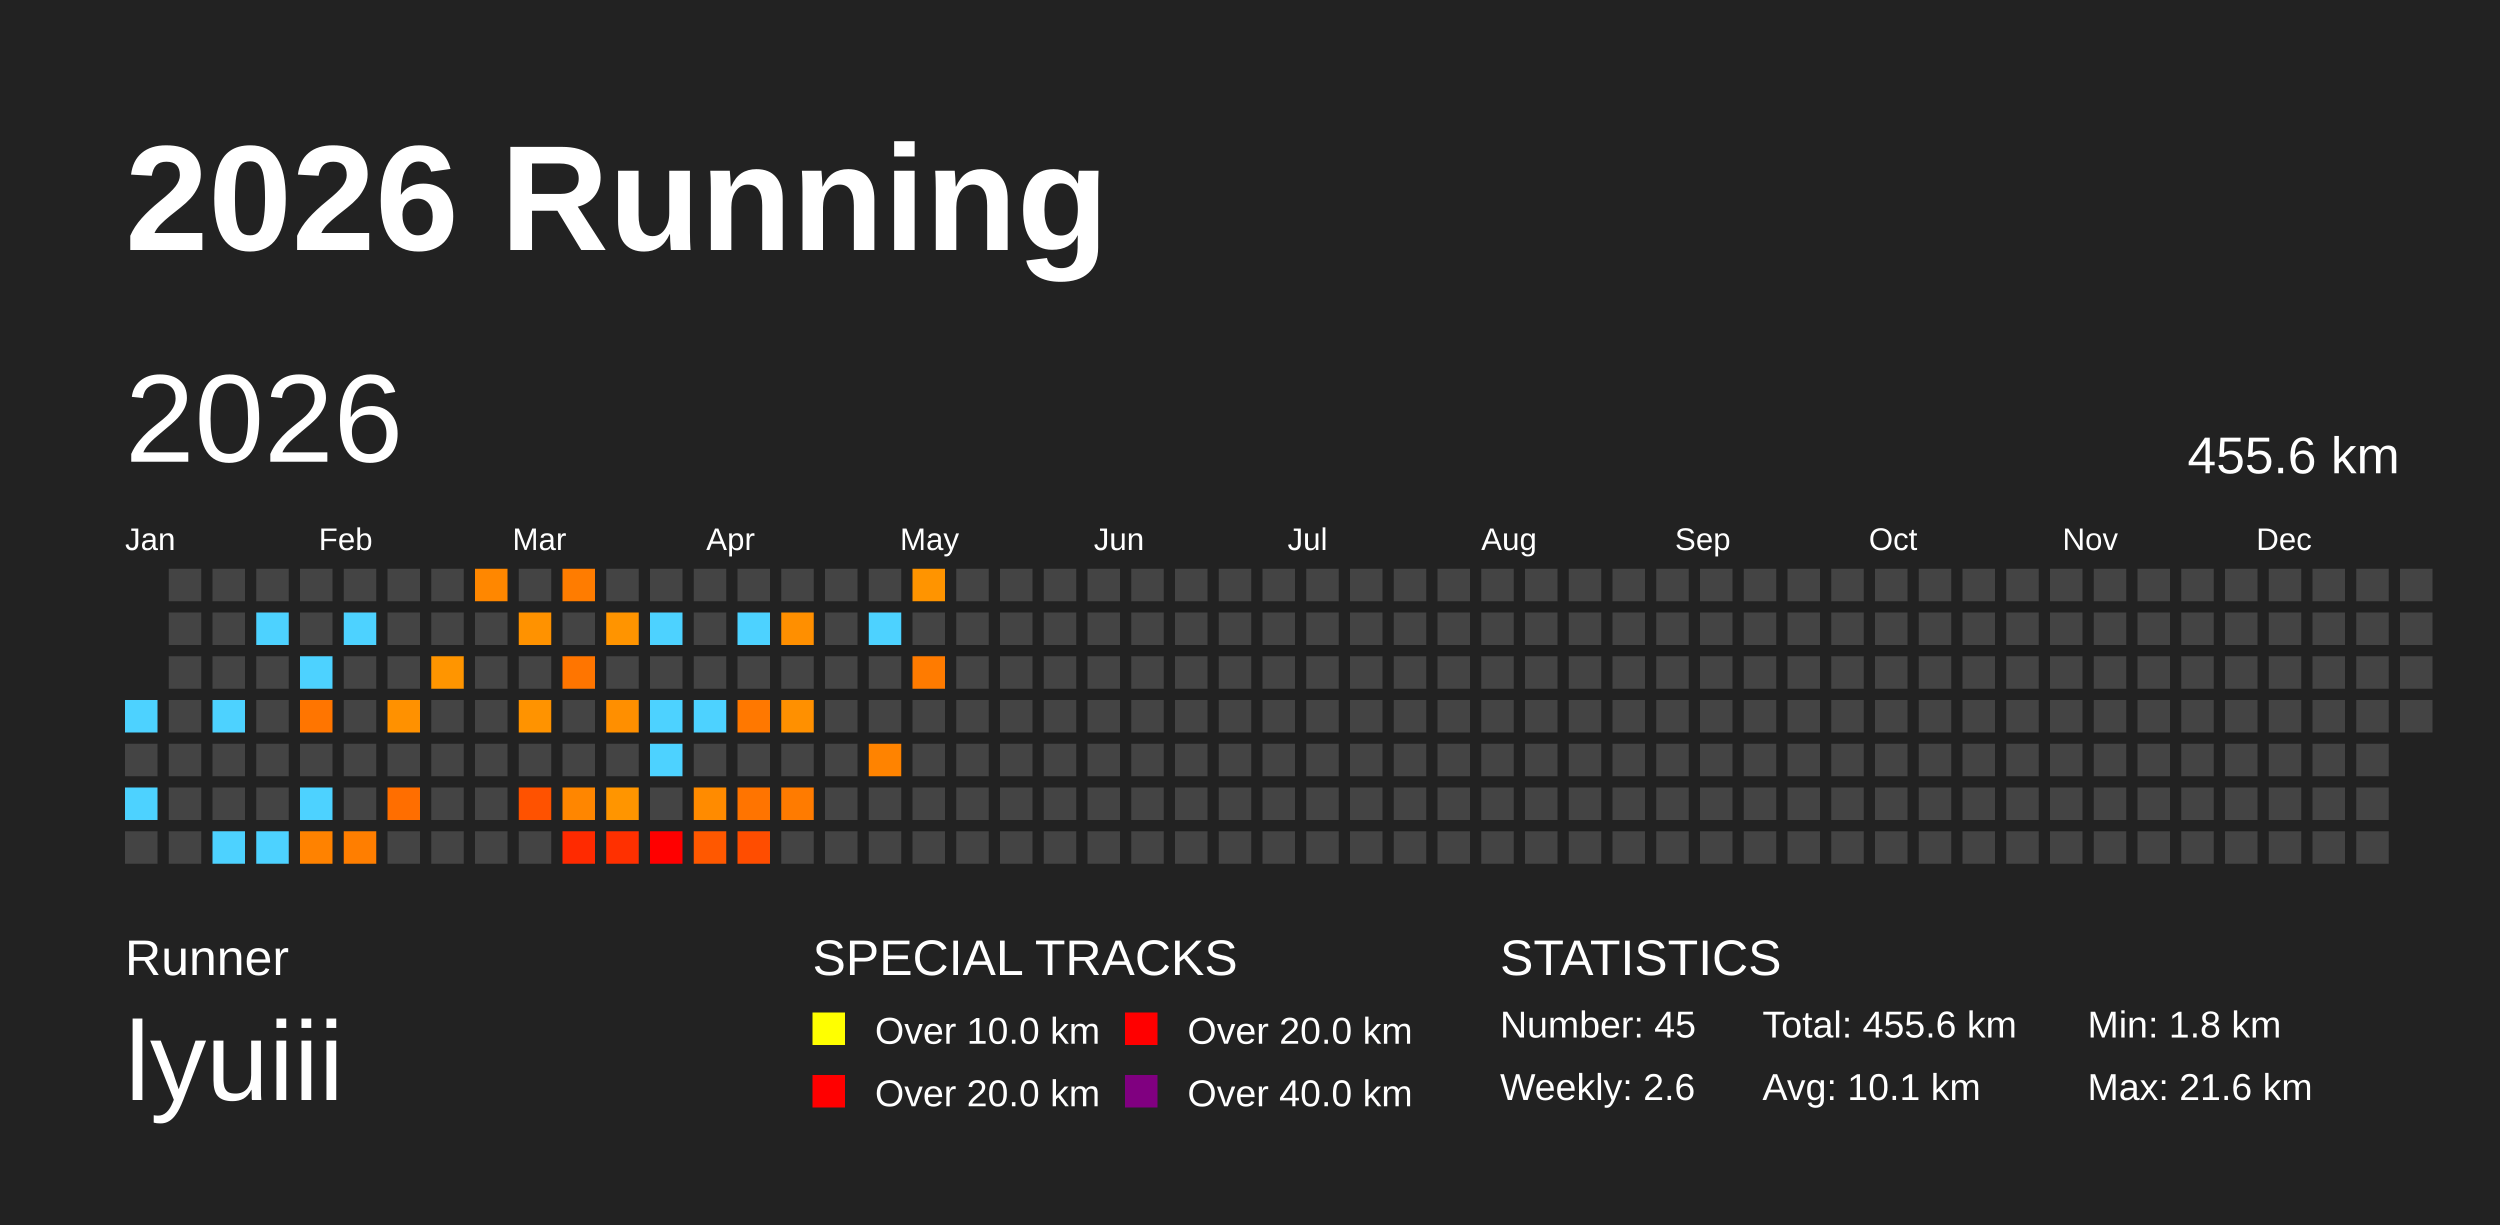
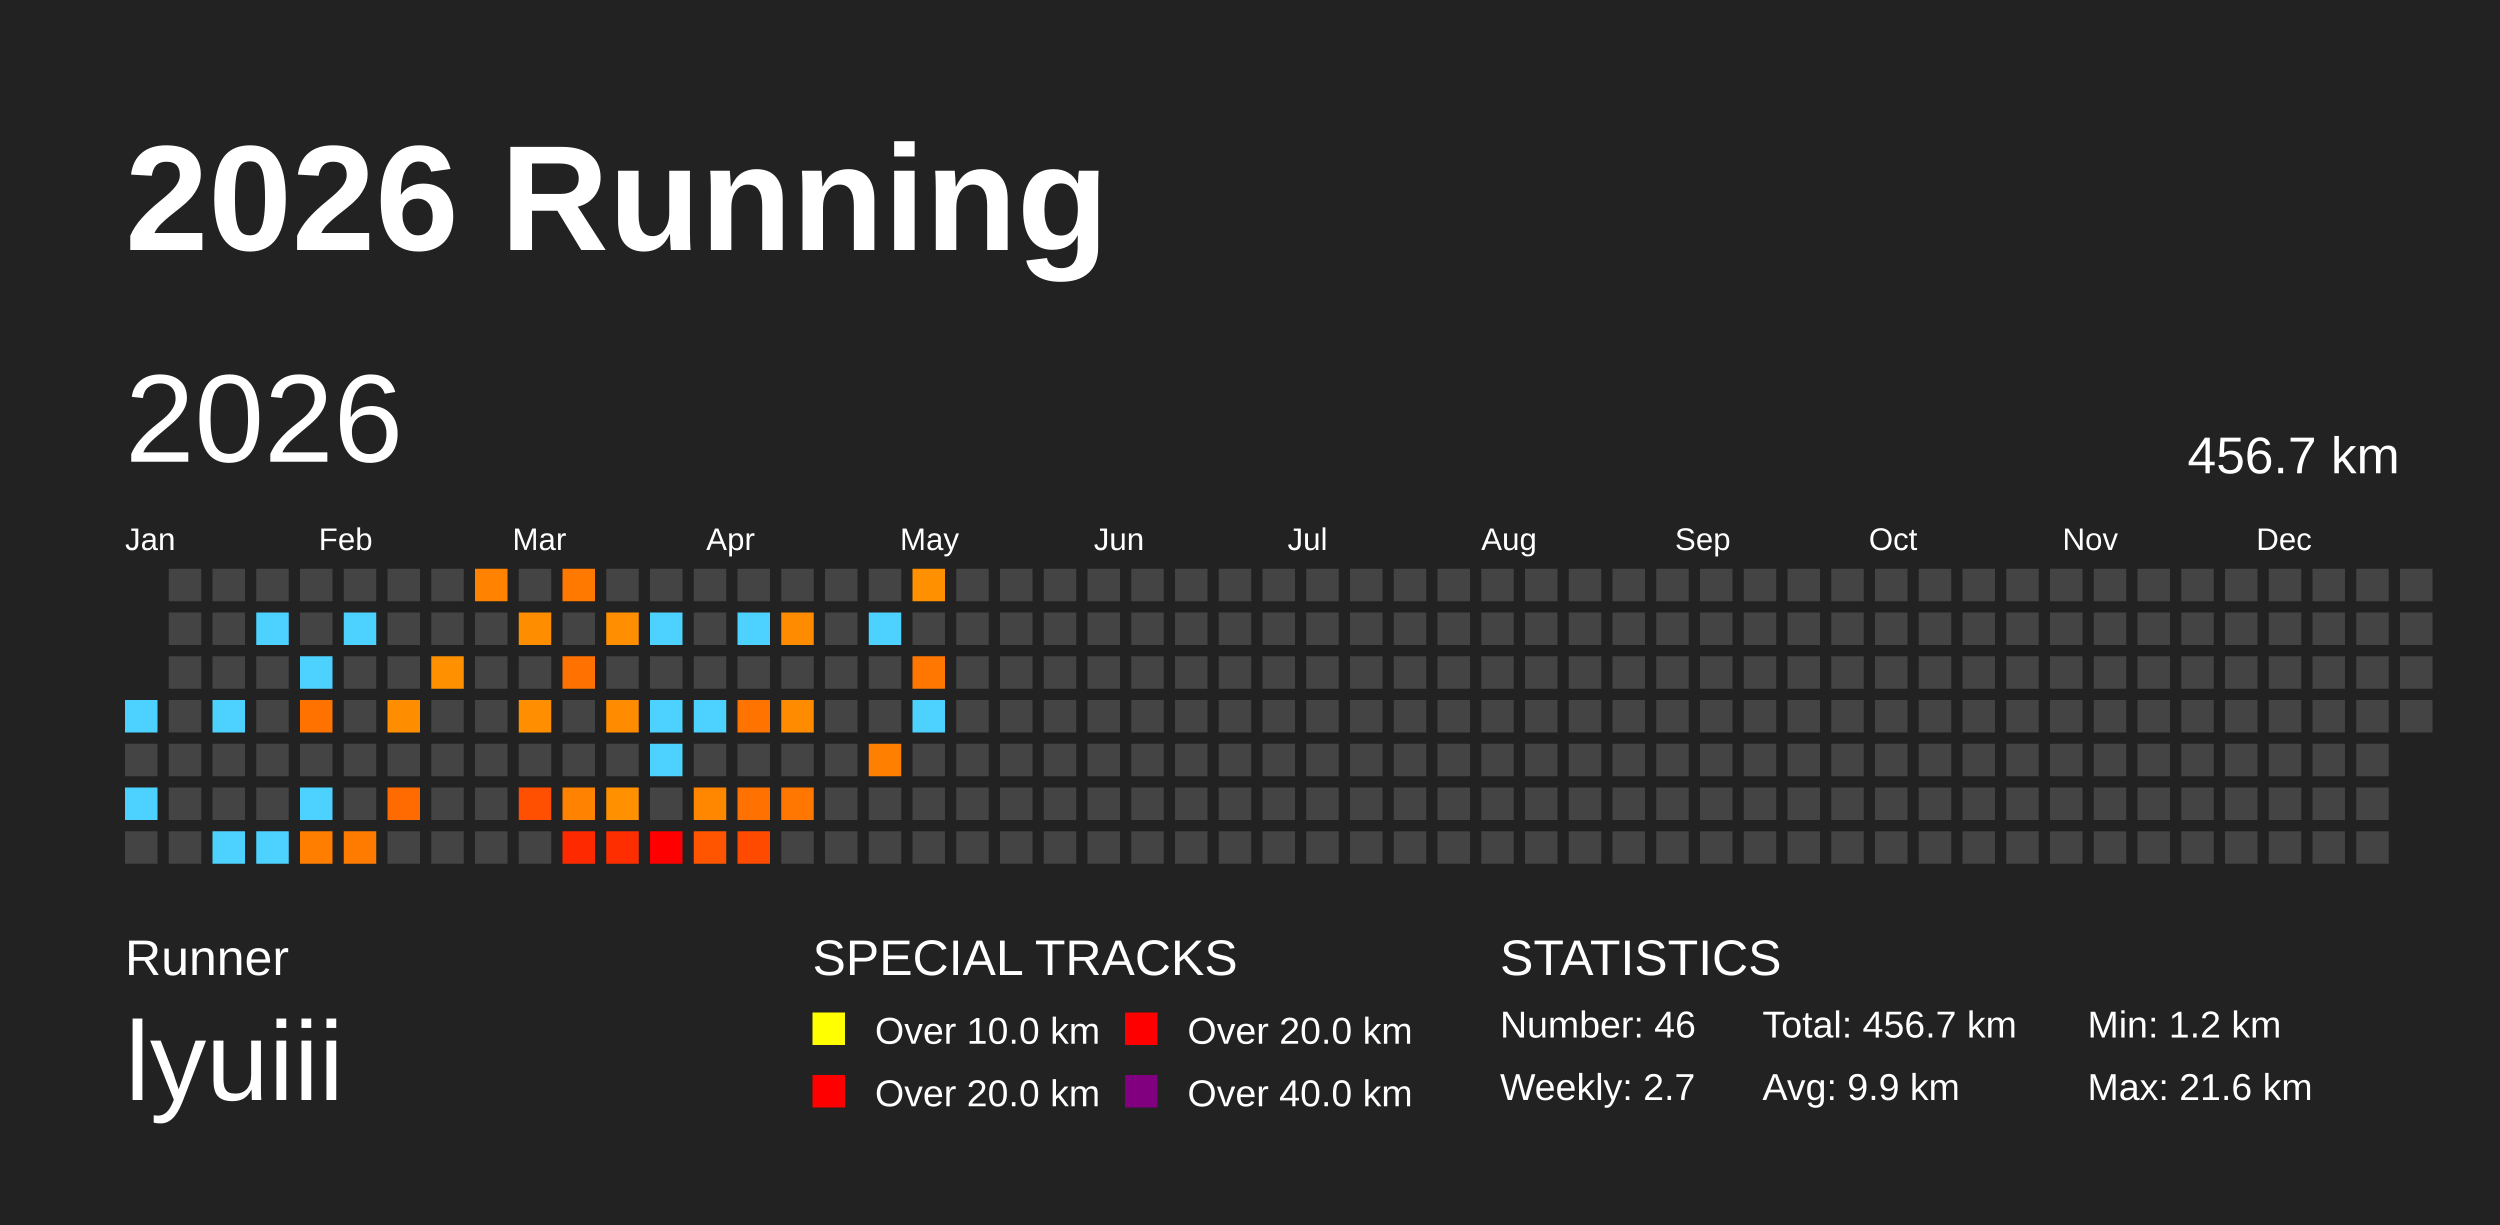
<svg xmlns="http://www.w3.org/2000/svg" baseProfile="full" height="98mm" version="1.1" viewBox="0,0,200,98" width="200mm">
  <defs />
  <rect fill="#222222" height="98" width="200" x="0" y="0" />
  <text fill="#FFFFFF" style="font-size:12px; font-family:Arial; font-weight:bold;" x="10" y="20">2026 Running</text>
  <text fill="#FFFFFF" style="font-size:4px; font-family:Arial" x="10" y="78">Runner</text>
  <text fill="#FFFFFF" style="font-size:9px; font-family:Arial" x="10" y="88">lyuiii</text>
  <text fill="#FFFFFF" style="font-size:4px; font-family:Arial" x="65" y="78">SPECIAL TRACKS</text>
  <rect fill="yellow" height="2.6" width="2.6" x="65" y="81" />
  <text fill="#FFFFFF" style="font-size:3px; font-family:Arial" x="70" y="83.5">Over 10.0 km</text>
  <rect fill="red" height="2.6" width="2.6" x="65" y="86" />
  <text fill="#FFFFFF" style="font-size:3px; font-family:Arial" x="70" y="88.5">Over 20.0 km</text>
  <rect fill="#FF0000" height="2.6" width="2.6" x="90" y="81" />
  <text fill="#FFFFFF" style="font-size:3px; font-family:Arial" x="95" y="83.5">Over 20.0 km</text>
  <rect fill="#800080" height="2.6" width="2.6" x="90" y="86" />
  <text fill="#FFFFFF" style="font-size:3px; font-family:Arial" x="95" y="88.5">Over 40.0 km</text>
  <text fill="#FFFFFF" style="font-size:4px; font-family:Arial" x="120" y="78">STATISTICS</text>
-   <text fill="#FFFFFF" style="font-size:3px; font-family:Arial" x="120" y="83">Number: 45</text>
-   <text fill="#FFFFFF" style="font-size:3px; font-family:Arial" x="120" y="88">Weekly: 2.6</text>
-   <text fill="#FFFFFF" style="font-size:3px; font-family:Arial" x="141" y="83">Total: 455.6 km</text>
-   <text fill="#FFFFFF" style="font-size:3px; font-family:Arial" x="141" y="88">Avg: 10.1 km</text>
-   <text fill="#FFFFFF" style="font-size:3px; font-family:Arial" x="167" y="83">Min: 1.8 km</text>
+   <text fill="#FFFFFF" style="font-size:3px; font-family:Arial" x="120" y="83">Number: 46</text>
+   <text fill="#FFFFFF" style="font-size:3px; font-family:Arial" x="120" y="88">Weekly: 2.7</text>
+   <text fill="#FFFFFF" style="font-size:3px; font-family:Arial" x="141" y="83">Total: 456.7 km</text>
+   <text fill="#FFFFFF" style="font-size:3px; font-family:Arial" x="141" y="88">Avg: 9.9 km</text>
+   <text fill="#FFFFFF" style="font-size:3px; font-family:Arial" x="167" y="83">Min: 1.2 km</text>
  <text fill="#FFFFFF" style="font-size:3px; font-family:Arial" x="167" y="88">Max: 21.6 km</text>
  <text dominant-baseline="hanging" fill="#FFFFFF" style="font-size:10.0px; font-family:Arial;" x="10" y="30">2026</text>
-   <text dominant-baseline="hanging" fill="#FFFFFF" style="font-size:4.125px; font-family:Arial;" x="175" y="35">455.6 km</text>
+   <text dominant-baseline="hanging" fill="#FFFFFF" style="font-size:4.125px; font-family:Arial;" x="175" y="35">456.7 km</text>
  <text fill="#FFFFFF" style="font-size:2.5px; font-family:Arial" x="10.0" y="44">Jan</text>
  <text fill="#FFFFFF" style="font-size:2.5px; font-family:Arial" x="25.5" y="44">Feb</text>
  <text fill="#FFFFFF" style="font-size:2.5px; font-family:Arial" x="41.0" y="44">Mar</text>
  <text fill="#FFFFFF" style="font-size:2.5px; font-family:Arial" x="56.5" y="44">Apr</text>
  <text fill="#FFFFFF" style="font-size:2.5px; font-family:Arial" x="72.0" y="44">May</text>
  <text fill="#FFFFFF" style="font-size:2.5px; font-family:Arial" x="87.5" y="44">Jun</text>
  <text fill="#FFFFFF" style="font-size:2.5px; font-family:Arial" x="103.0" y="44">Jul</text>
  <text fill="#FFFFFF" style="font-size:2.5px; font-family:Arial" x="118.5" y="44">Aug</text>
  <text fill="#FFFFFF" style="font-size:2.5px; font-family:Arial" x="134.0" y="44">Sep</text>
  <text fill="#FFFFFF" style="font-size:2.5px; font-family:Arial" x="149.5" y="44">Oct</text>
  <text fill="#FFFFFF" style="font-size:2.5px; font-family:Arial" x="165.0" y="44">Nov</text>
  <text fill="#FFFFFF" style="font-size:2.5px; font-family:Arial" x="180.5" y="44">Dec</text>
  <rect fill="#4dd2ff" height="2.6" width="2.6" x="10.0" y="56.0" />
  <rect fill="#444444" height="2.6" width="2.6" x="10.0" y="59.5" />
  <rect fill="#4dd2ff" height="2.6" width="2.6" x="10.0" y="63.0" />
  <rect fill="#444444" height="2.6" width="2.6" x="10.0" y="66.5" />
  <rect fill="#444444" height="2.6" width="2.6" x="13.5" y="45.5" />
  <rect fill="#444444" height="2.6" width="2.6" x="13.5" y="49.0" />
  <rect fill="#444444" height="2.6" width="2.6" x="13.5" y="52.5" />
  <rect fill="#444444" height="2.6" width="2.6" x="13.5" y="56.0" />
  <rect fill="#444444" height="2.6" width="2.6" x="13.5" y="59.5" />
  <rect fill="#444444" height="2.6" width="2.6" x="13.5" y="63.0" />
  <rect fill="#444444" height="2.6" width="2.6" x="13.5" y="66.5" />
  <rect fill="#444444" height="2.6" width="2.6" x="17.0" y="45.5" />
  <rect fill="#444444" height="2.6" width="2.6" x="17.0" y="49.0" />
  <rect fill="#444444" height="2.6" width="2.6" x="17.0" y="52.5" />
  <rect fill="#4dd2ff" height="2.6" width="2.6" x="17.0" y="56.0" />
  <rect fill="#444444" height="2.6" width="2.6" x="17.0" y="59.5" />
  <rect fill="#444444" height="2.6" width="2.6" x="17.0" y="63.0" />
  <rect fill="#4dd2ff" height="2.6" width="2.6" x="17.0" y="66.5" />
  <rect fill="#444444" height="2.6" width="2.6" x="20.5" y="45.5" />
  <rect fill="#4dd2ff" height="2.6" width="2.6" x="20.5" y="49.0" />
  <rect fill="#444444" height="2.6" width="2.6" x="20.5" y="52.5" />
  <rect fill="#444444" height="2.6" width="2.6" x="20.5" y="56.0" />
  <rect fill="#444444" height="2.6" width="2.6" x="20.5" y="59.5" />
  <rect fill="#444444" height="2.6" width="2.6" x="20.5" y="63.0" />
  <rect fill="#4dd2ff" height="2.6" width="2.6" x="20.5" y="66.5" />
  <rect fill="#444444" height="2.6" width="2.6" x="24.0" y="45.5" />
  <rect fill="#444444" height="2.6" width="2.6" x="24.0" y="49.0" />
  <rect fill="#4dd2ff" height="2.6" width="2.6" x="24.0" y="52.5" />
-   <rect fill="#ff7500" height="2.6" width="2.6" x="24.0" y="56.0" />
+   <rect fill="#ff7200" height="2.6" width="2.6" x="24.0" y="56.0" />
  <rect fill="#444444" height="2.6" width="2.6" x="24.0" y="59.5" />
  <rect fill="#4dd2ff" height="2.6" width="2.6" x="24.0" y="63.0" />
-   <rect fill="#ff8200" height="2.6" width="2.6" x="24.0" y="66.5" />
+   <rect fill="#ff7e00" height="2.6" width="2.6" x="24.0" y="66.5" />
  <rect fill="#444444" height="2.6" width="2.6" x="27.5" y="45.5" />
  <rect fill="#4dd2ff" height="2.6" width="2.6" x="27.5" y="49.0" />
  <rect fill="#444444" height="2.6" width="2.6" x="27.5" y="52.5" />
  <rect fill="#444444" height="2.6" width="2.6" x="27.5" y="56.0" />
  <rect fill="#444444" height="2.6" width="2.6" x="27.5" y="59.5" />
  <rect fill="#444444" height="2.6" width="2.6" x="27.5" y="63.0" />
-   <rect fill="#ff7e00" height="2.6" width="2.6" x="27.5" y="66.5" />
+   <rect fill="#ff7b00" height="2.6" width="2.6" x="27.5" y="66.5" />
  <rect fill="#444444" height="2.6" width="2.6" x="31.0" y="45.5" />
  <rect fill="#444444" height="2.6" width="2.6" x="31.0" y="49.0" />
  <rect fill="#444444" height="2.6" width="2.6" x="31.0" y="52.5" />
-   <rect fill="#ff9100" height="2.6" width="2.6" x="31.0" y="56.0" />
+   <rect fill="#ff8d00" height="2.6" width="2.6" x="31.0" y="56.0" />
  <rect fill="#444444" height="2.6" width="2.6" x="31.0" y="59.5" />
-   <rect fill="#ff6e00" height="2.6" width="2.6" x="31.0" y="63.0" />
+   <rect fill="#ff6b00" height="2.6" width="2.6" x="31.0" y="63.0" />
  <rect fill="#444444" height="2.6" width="2.6" x="31.0" y="66.5" />
  <rect fill="#444444" height="2.6" width="2.6" x="34.5" y="45.5" />
  <rect fill="#444444" height="2.6" width="2.6" x="34.5" y="49.0" />
-   <rect fill="#ff9500" height="2.6" width="2.6" x="34.5" y="52.5" />
+   <rect fill="#ff9000" height="2.6" width="2.6" x="34.5" y="52.5" />
  <rect fill="#444444" height="2.6" width="2.6" x="34.5" y="56.0" />
  <rect fill="#444444" height="2.6" width="2.6" x="34.5" y="59.5" />
  <rect fill="#444444" height="2.6" width="2.6" x="34.5" y="63.0" />
  <rect fill="#444444" height="2.6" width="2.6" x="34.5" y="66.5" />
-   <rect fill="#ff8700" height="2.6" width="2.6" x="38.0" y="45.5" />
+   <rect fill="#ff8300" height="2.6" width="2.6" x="38.0" y="45.5" />
  <rect fill="#444444" height="2.6" width="2.6" x="38.0" y="49.0" />
  <rect fill="#444444" height="2.6" width="2.6" x="38.0" y="52.5" />
  <rect fill="#444444" height="2.6" width="2.6" x="38.0" y="56.0" />
  <rect fill="#444444" height="2.6" width="2.6" x="38.0" y="59.5" />
  <rect fill="#444444" height="2.6" width="2.6" x="38.0" y="63.0" />
  <rect fill="#444444" height="2.6" width="2.6" x="38.0" y="66.5" />
  <rect fill="#444444" height="2.6" width="2.6" x="41.5" y="45.5" />
-   <rect fill="#ff9200" height="2.6" width="2.6" x="41.5" y="49.0" />
+   <rect fill="#ff8d00" height="2.6" width="2.6" x="41.5" y="49.0" />
  <rect fill="#444444" height="2.6" width="2.6" x="41.5" y="52.5" />
-   <rect fill="#ff9300" height="2.6" width="2.6" x="41.5" y="56.0" />
+   <rect fill="#ff8e00" height="2.6" width="2.6" x="41.5" y="56.0" />
  <rect fill="#444444" height="2.6" width="2.6" x="41.5" y="59.5" />
-   <rect fill="#ff5200" height="2.6" width="2.6" x="41.5" y="63.0" />
+   <rect fill="#ff4f00" height="2.6" width="2.6" x="41.5" y="63.0" />
  <rect fill="#444444" height="2.6" width="2.6" x="41.5" y="66.5" />
-   <rect fill="#ff7c00" height="2.6" width="2.6" x="45.0" y="45.5" />
+   <rect fill="#ff7800" height="2.6" width="2.6" x="45.0" y="45.5" />
  <rect fill="#444444" height="2.6" width="2.6" x="45.0" y="49.0" />
-   <rect fill="#ff7500" height="2.6" width="2.6" x="45.0" y="52.5" />
+   <rect fill="#ff7100" height="2.6" width="2.6" x="45.0" y="52.5" />
  <rect fill="#444444" height="2.6" width="2.6" x="45.0" y="56.0" />
  <rect fill="#444444" height="2.6" width="2.6" x="45.0" y="59.5" />
-   <rect fill="#ff8600" height="2.6" width="2.6" x="45.0" y="63.0" />
-   <rect fill="#ff2a00" height="2.6" width="2.6" x="45.0" y="66.5" />
+   <rect fill="#ff8200" height="2.6" width="2.6" x="45.0" y="63.0" />
+   <rect fill="#ff2900" height="2.6" width="2.6" x="45.0" y="66.5" />
  <rect fill="#444444" height="2.6" width="2.6" x="48.5" y="45.5" />
-   <rect fill="#ff9400" height="2.6" width="2.6" x="48.5" y="49.0" />
+   <rect fill="#ff8f00" height="2.6" width="2.6" x="48.5" y="49.0" />
  <rect fill="#444444" height="2.6" width="2.6" x="48.5" y="52.5" />
-   <rect fill="#ff8f00" height="2.6" width="2.6" x="48.5" y="56.0" />
+   <rect fill="#ff8b00" height="2.6" width="2.6" x="48.5" y="56.0" />
  <rect fill="#444444" height="2.6" width="2.6" x="48.5" y="59.5" />
-   <rect fill="#ff9500" height="2.6" width="2.6" x="48.5" y="63.0" />
-   <rect fill="#ff3000" height="2.6" width="2.6" x="48.5" y="66.5" />
+   <rect fill="#ff9000" height="2.6" width="2.6" x="48.5" y="63.0" />
+   <rect fill="#ff2e00" height="2.6" width="2.6" x="48.5" y="66.5" />
  <rect fill="#444444" height="2.6" width="2.6" x="52.0" y="45.5" />
  <rect fill="#4dd2ff" height="2.6" width="2.6" x="52.0" y="49.0" />
  <rect fill="#444444" height="2.6" width="2.6" x="52.0" y="52.5" />
  <rect fill="#4dd2ff" height="2.6" width="2.6" x="52.0" y="56.0" />
  <rect fill="#4dd2ff" height="2.6" width="2.6" x="52.0" y="59.5" />
  <rect fill="#444444" height="2.6" width="2.6" x="52.0" y="63.0" />
  <rect fill="red" height="2.6" width="2.6" x="52.0" y="66.5" />
  <rect fill="#444444" height="2.6" width="2.6" x="55.5" y="45.5" />
  <rect fill="#444444" height="2.6" width="2.6" x="55.5" y="49.0" />
  <rect fill="#444444" height="2.6" width="2.6" x="55.5" y="52.5" />
  <rect fill="#4dd2ff" height="2.6" width="2.6" x="55.5" y="56.0" />
  <rect fill="#444444" height="2.6" width="2.6" x="55.5" y="59.5" />
-   <rect fill="#ff8b00" height="2.6" width="2.6" x="55.5" y="63.0" />
-   <rect fill="#ff5800" height="2.6" width="2.6" x="55.5" y="66.5" />
+   <rect fill="#ff8700" height="2.6" width="2.6" x="55.5" y="63.0" />
+   <rect fill="#ff5500" height="2.6" width="2.6" x="55.5" y="66.5" />
  <rect fill="#444444" height="2.6" width="2.6" x="59.0" y="45.5" />
  <rect fill="#4dd2ff" height="2.6" width="2.6" x="59.0" y="49.0" />
  <rect fill="#444444" height="2.6" width="2.6" x="59.0" y="52.5" />
-   <rect fill="#ff7800" height="2.6" width="2.6" x="59.0" y="56.0" />
+   <rect fill="#ff7400" height="2.6" width="2.6" x="59.0" y="56.0" />
  <rect fill="#444444" height="2.6" width="2.6" x="59.0" y="59.5" />
-   <rect fill="#ff7400" height="2.6" width="2.6" x="59.0" y="63.0" />
-   <rect fill="#ff4d00" height="2.6" width="2.6" x="59.0" y="66.5" />
+   <rect fill="#ff7100" height="2.6" width="2.6" x="59.0" y="63.0" />
+   <rect fill="#ff4a00" height="2.6" width="2.6" x="59.0" y="66.5" />
  <rect fill="#444444" height="2.6" width="2.6" x="62.5" y="45.5" />
-   <rect fill="#ff8f00" height="2.6" width="2.6" x="62.5" y="49.0" />
+   <rect fill="#ff8b00" height="2.6" width="2.6" x="62.5" y="49.0" />
  <rect fill="#444444" height="2.6" width="2.6" x="62.5" y="52.5" />
-   <rect fill="#ff9000" height="2.6" width="2.6" x="62.5" y="56.0" />
+   <rect fill="#ff8b00" height="2.6" width="2.6" x="62.5" y="56.0" />
  <rect fill="#444444" height="2.6" width="2.6" x="62.5" y="59.5" />
-   <rect fill="#ff7b00" height="2.6" width="2.6" x="62.5" y="63.0" />
+   <rect fill="#ff7700" height="2.6" width="2.6" x="62.5" y="63.0" />
  <rect fill="#444444" height="2.6" width="2.6" x="62.5" y="66.5" />
  <rect fill="#444444" height="2.6" width="2.6" x="66.0" y="45.5" />
  <rect fill="#444444" height="2.6" width="2.6" x="66.0" y="49.0" />
  <rect fill="#444444" height="2.6" width="2.6" x="66.0" y="52.5" />
  <rect fill="#444444" height="2.6" width="2.6" x="66.0" y="56.0" />
  <rect fill="#444444" height="2.6" width="2.6" x="66.0" y="59.5" />
  <rect fill="#444444" height="2.6" width="2.6" x="66.0" y="63.0" />
  <rect fill="#444444" height="2.6" width="2.6" x="66.0" y="66.5" />
  <rect fill="#444444" height="2.6" width="2.6" x="69.5" y="45.5" />
  <rect fill="#4dd2ff" height="2.6" width="2.6" x="69.5" y="49.0" />
  <rect fill="#444444" height="2.6" width="2.6" x="69.5" y="52.5" />
  <rect fill="#444444" height="2.6" width="2.6" x="69.5" y="56.0" />
-   <rect fill="#ff8300" height="2.6" width="2.6" x="69.5" y="59.5" />
+   <rect fill="#ff7f00" height="2.6" width="2.6" x="69.5" y="59.5" />
  <rect fill="#444444" height="2.6" width="2.6" x="69.5" y="63.0" />
  <rect fill="#444444" height="2.6" width="2.6" x="69.5" y="66.5" />
-   <rect fill="#ff9400" height="2.6" width="2.6" x="73.0" y="45.5" />
+   <rect fill="#ff9000" height="2.6" width="2.6" x="73.0" y="45.5" />
  <rect fill="#444444" height="2.6" width="2.6" x="73.0" y="49.0" />
-   <rect fill="#ff7b00" height="2.6" width="2.6" x="73.0" y="52.5" />
-   <rect fill="#444444" height="2.6" width="2.6" x="73.0" y="56.0" />
+   <rect fill="#ff7700" height="2.6" width="2.6" x="73.0" y="52.5" />
+   <rect fill="#4dd2ff" height="2.6" width="2.6" x="73.0" y="56.0" />
  <rect fill="#444444" height="2.6" width="2.6" x="73.0" y="59.5" />
  <rect fill="#444444" height="2.6" width="2.6" x="73.0" y="63.0" />
  <rect fill="#444444" height="2.6" width="2.6" x="73.0" y="66.5" />
  <rect fill="#444444" height="2.6" width="2.6" x="76.5" y="45.5" />
  <rect fill="#444444" height="2.6" width="2.6" x="76.5" y="49.0" />
  <rect fill="#444444" height="2.6" width="2.6" x="76.5" y="52.5" />
  <rect fill="#444444" height="2.6" width="2.6" x="76.5" y="56.0" />
  <rect fill="#444444" height="2.6" width="2.6" x="76.5" y="59.5" />
  <rect fill="#444444" height="2.6" width="2.6" x="76.5" y="63.0" />
  <rect fill="#444444" height="2.6" width="2.6" x="76.5" y="66.5" />
  <rect fill="#444444" height="2.6" width="2.6" x="80.0" y="45.5" />
  <rect fill="#444444" height="2.6" width="2.6" x="80.0" y="49.0" />
  <rect fill="#444444" height="2.6" width="2.6" x="80.0" y="52.5" />
  <rect fill="#444444" height="2.6" width="2.6" x="80.0" y="56.0" />
  <rect fill="#444444" height="2.6" width="2.6" x="80.0" y="59.5" />
  <rect fill="#444444" height="2.6" width="2.6" x="80.0" y="63.0" />
  <rect fill="#444444" height="2.6" width="2.6" x="80.0" y="66.5" />
  <rect fill="#444444" height="2.6" width="2.6" x="83.5" y="45.5" />
  <rect fill="#444444" height="2.6" width="2.6" x="83.5" y="49.0" />
  <rect fill="#444444" height="2.6" width="2.6" x="83.5" y="52.5" />
  <rect fill="#444444" height="2.6" width="2.6" x="83.5" y="56.0" />
  <rect fill="#444444" height="2.6" width="2.6" x="83.5" y="59.5" />
  <rect fill="#444444" height="2.6" width="2.6" x="83.5" y="63.0" />
  <rect fill="#444444" height="2.6" width="2.6" x="83.5" y="66.5" />
  <rect fill="#444444" height="2.6" width="2.6" x="87.0" y="45.5" />
  <rect fill="#444444" height="2.6" width="2.6" x="87.0" y="49.0" />
  <rect fill="#444444" height="2.6" width="2.6" x="87.0" y="52.5" />
  <rect fill="#444444" height="2.6" width="2.6" x="87.0" y="56.0" />
  <rect fill="#444444" height="2.6" width="2.6" x="87.0" y="59.5" />
  <rect fill="#444444" height="2.6" width="2.6" x="87.0" y="63.0" />
  <rect fill="#444444" height="2.6" width="2.6" x="87.0" y="66.5" />
  <rect fill="#444444" height="2.6" width="2.6" x="90.5" y="45.5" />
  <rect fill="#444444" height="2.6" width="2.6" x="90.5" y="49.0" />
  <rect fill="#444444" height="2.6" width="2.6" x="90.5" y="52.5" />
  <rect fill="#444444" height="2.6" width="2.6" x="90.5" y="56.0" />
  <rect fill="#444444" height="2.6" width="2.6" x="90.5" y="59.5" />
  <rect fill="#444444" height="2.6" width="2.6" x="90.5" y="63.0" />
  <rect fill="#444444" height="2.6" width="2.6" x="90.5" y="66.5" />
  <rect fill="#444444" height="2.6" width="2.6" x="94.0" y="45.5" />
  <rect fill="#444444" height="2.6" width="2.6" x="94.0" y="49.0" />
  <rect fill="#444444" height="2.6" width="2.6" x="94.0" y="52.5" />
  <rect fill="#444444" height="2.6" width="2.6" x="94.0" y="56.0" />
  <rect fill="#444444" height="2.6" width="2.6" x="94.0" y="59.5" />
  <rect fill="#444444" height="2.6" width="2.6" x="94.0" y="63.0" />
  <rect fill="#444444" height="2.6" width="2.6" x="94.0" y="66.5" />
  <rect fill="#444444" height="2.6" width="2.6" x="97.5" y="45.5" />
  <rect fill="#444444" height="2.6" width="2.6" x="97.5" y="49.0" />
  <rect fill="#444444" height="2.6" width="2.6" x="97.5" y="52.5" />
  <rect fill="#444444" height="2.6" width="2.6" x="97.5" y="56.0" />
  <rect fill="#444444" height="2.6" width="2.6" x="97.5" y="59.5" />
  <rect fill="#444444" height="2.6" width="2.6" x="97.5" y="63.0" />
  <rect fill="#444444" height="2.6" width="2.6" x="97.5" y="66.5" />
  <rect fill="#444444" height="2.6" width="2.6" x="101.0" y="45.5" />
  <rect fill="#444444" height="2.6" width="2.6" x="101.0" y="49.0" />
  <rect fill="#444444" height="2.6" width="2.6" x="101.0" y="52.5" />
  <rect fill="#444444" height="2.6" width="2.6" x="101.0" y="56.0" />
  <rect fill="#444444" height="2.6" width="2.6" x="101.0" y="59.5" />
  <rect fill="#444444" height="2.6" width="2.6" x="101.0" y="63.0" />
  <rect fill="#444444" height="2.6" width="2.6" x="101.0" y="66.5" />
  <rect fill="#444444" height="2.6" width="2.6" x="104.5" y="45.5" />
  <rect fill="#444444" height="2.6" width="2.6" x="104.5" y="49.0" />
  <rect fill="#444444" height="2.6" width="2.6" x="104.5" y="52.5" />
  <rect fill="#444444" height="2.6" width="2.6" x="104.5" y="56.0" />
  <rect fill="#444444" height="2.6" width="2.6" x="104.5" y="59.5" />
  <rect fill="#444444" height="2.6" width="2.6" x="104.5" y="63.0" />
  <rect fill="#444444" height="2.6" width="2.6" x="104.5" y="66.5" />
  <rect fill="#444444" height="2.6" width="2.6" x="108.0" y="45.5" />
  <rect fill="#444444" height="2.6" width="2.6" x="108.0" y="49.0" />
  <rect fill="#444444" height="2.6" width="2.6" x="108.0" y="52.5" />
  <rect fill="#444444" height="2.6" width="2.6" x="108.0" y="56.0" />
  <rect fill="#444444" height="2.6" width="2.6" x="108.0" y="59.5" />
  <rect fill="#444444" height="2.6" width="2.6" x="108.0" y="63.0" />
  <rect fill="#444444" height="2.6" width="2.6" x="108.0" y="66.5" />
  <rect fill="#444444" height="2.6" width="2.6" x="111.5" y="45.5" />
  <rect fill="#444444" height="2.6" width="2.6" x="111.5" y="49.0" />
  <rect fill="#444444" height="2.6" width="2.6" x="111.5" y="52.5" />
  <rect fill="#444444" height="2.6" width="2.6" x="111.5" y="56.0" />
  <rect fill="#444444" height="2.6" width="2.6" x="111.5" y="59.5" />
  <rect fill="#444444" height="2.6" width="2.6" x="111.5" y="63.0" />
  <rect fill="#444444" height="2.6" width="2.6" x="111.5" y="66.5" />
  <rect fill="#444444" height="2.6" width="2.6" x="115.0" y="45.5" />
  <rect fill="#444444" height="2.6" width="2.6" x="115.0" y="49.0" />
  <rect fill="#444444" height="2.6" width="2.6" x="115.0" y="52.5" />
  <rect fill="#444444" height="2.6" width="2.6" x="115.0" y="56.0" />
  <rect fill="#444444" height="2.6" width="2.6" x="115.0" y="59.5" />
  <rect fill="#444444" height="2.6" width="2.6" x="115.0" y="63.0" />
  <rect fill="#444444" height="2.6" width="2.6" x="115.0" y="66.5" />
  <rect fill="#444444" height="2.6" width="2.6" x="118.5" y="45.5" />
  <rect fill="#444444" height="2.6" width="2.6" x="118.5" y="49.0" />
  <rect fill="#444444" height="2.6" width="2.6" x="118.5" y="52.5" />
  <rect fill="#444444" height="2.6" width="2.6" x="118.5" y="56.0" />
  <rect fill="#444444" height="2.6" width="2.6" x="118.5" y="59.5" />
  <rect fill="#444444" height="2.6" width="2.6" x="118.5" y="63.0" />
  <rect fill="#444444" height="2.6" width="2.6" x="118.5" y="66.5" />
  <rect fill="#444444" height="2.6" width="2.6" x="122.0" y="45.5" />
  <rect fill="#444444" height="2.6" width="2.6" x="122.0" y="49.0" />
  <rect fill="#444444" height="2.6" width="2.6" x="122.0" y="52.5" />
  <rect fill="#444444" height="2.6" width="2.6" x="122.0" y="56.0" />
  <rect fill="#444444" height="2.6" width="2.6" x="122.0" y="59.5" />
  <rect fill="#444444" height="2.6" width="2.6" x="122.0" y="63.0" />
  <rect fill="#444444" height="2.6" width="2.6" x="122.0" y="66.5" />
  <rect fill="#444444" height="2.6" width="2.6" x="125.5" y="45.5" />
  <rect fill="#444444" height="2.6" width="2.6" x="125.5" y="49.0" />
  <rect fill="#444444" height="2.6" width="2.6" x="125.5" y="52.5" />
  <rect fill="#444444" height="2.6" width="2.6" x="125.5" y="56.0" />
  <rect fill="#444444" height="2.6" width="2.6" x="125.5" y="59.5" />
  <rect fill="#444444" height="2.6" width="2.6" x="125.5" y="63.0" />
  <rect fill="#444444" height="2.6" width="2.6" x="125.5" y="66.5" />
  <rect fill="#444444" height="2.6" width="2.6" x="129.0" y="45.5" />
  <rect fill="#444444" height="2.6" width="2.6" x="129.0" y="49.0" />
  <rect fill="#444444" height="2.6" width="2.6" x="129.0" y="52.5" />
  <rect fill="#444444" height="2.6" width="2.6" x="129.0" y="56.0" />
  <rect fill="#444444" height="2.6" width="2.6" x="129.0" y="59.5" />
  <rect fill="#444444" height="2.6" width="2.6" x="129.0" y="63.0" />
  <rect fill="#444444" height="2.6" width="2.6" x="129.0" y="66.5" />
  <rect fill="#444444" height="2.6" width="2.6" x="132.5" y="45.5" />
  <rect fill="#444444" height="2.6" width="2.6" x="132.5" y="49.0" />
  <rect fill="#444444" height="2.6" width="2.6" x="132.5" y="52.5" />
  <rect fill="#444444" height="2.6" width="2.6" x="132.5" y="56.0" />
  <rect fill="#444444" height="2.6" width="2.6" x="132.5" y="59.5" />
  <rect fill="#444444" height="2.6" width="2.6" x="132.5" y="63.0" />
  <rect fill="#444444" height="2.6" width="2.6" x="132.5" y="66.5" />
  <rect fill="#444444" height="2.6" width="2.6" x="136.0" y="45.5" />
  <rect fill="#444444" height="2.6" width="2.6" x="136.0" y="49.0" />
  <rect fill="#444444" height="2.6" width="2.6" x="136.0" y="52.5" />
  <rect fill="#444444" height="2.6" width="2.6" x="136.0" y="56.0" />
  <rect fill="#444444" height="2.6" width="2.6" x="136.0" y="59.5" />
  <rect fill="#444444" height="2.6" width="2.6" x="136.0" y="63.0" />
  <rect fill="#444444" height="2.6" width="2.6" x="136.0" y="66.5" />
  <rect fill="#444444" height="2.6" width="2.6" x="139.5" y="45.5" />
  <rect fill="#444444" height="2.6" width="2.6" x="139.5" y="49.0" />
  <rect fill="#444444" height="2.6" width="2.6" x="139.5" y="52.5" />
  <rect fill="#444444" height="2.6" width="2.6" x="139.5" y="56.0" />
  <rect fill="#444444" height="2.6" width="2.6" x="139.5" y="59.5" />
  <rect fill="#444444" height="2.6" width="2.6" x="139.5" y="63.0" />
  <rect fill="#444444" height="2.6" width="2.6" x="139.5" y="66.5" />
  <rect fill="#444444" height="2.6" width="2.6" x="143.0" y="45.5" />
  <rect fill="#444444" height="2.6" width="2.6" x="143.0" y="49.0" />
  <rect fill="#444444" height="2.6" width="2.6" x="143.0" y="52.5" />
  <rect fill="#444444" height="2.6" width="2.6" x="143.0" y="56.0" />
  <rect fill="#444444" height="2.6" width="2.6" x="143.0" y="59.5" />
  <rect fill="#444444" height="2.6" width="2.6" x="143.0" y="63.0" />
  <rect fill="#444444" height="2.6" width="2.6" x="143.0" y="66.5" />
  <rect fill="#444444" height="2.6" width="2.6" x="146.5" y="45.5" />
  <rect fill="#444444" height="2.6" width="2.6" x="146.5" y="49.0" />
  <rect fill="#444444" height="2.6" width="2.6" x="146.5" y="52.5" />
  <rect fill="#444444" height="2.6" width="2.6" x="146.5" y="56.0" />
  <rect fill="#444444" height="2.6" width="2.6" x="146.5" y="59.5" />
  <rect fill="#444444" height="2.6" width="2.6" x="146.5" y="63.0" />
  <rect fill="#444444" height="2.6" width="2.6" x="146.5" y="66.5" />
  <rect fill="#444444" height="2.6" width="2.6" x="150.0" y="45.5" />
  <rect fill="#444444" height="2.6" width="2.6" x="150.0" y="49.0" />
  <rect fill="#444444" height="2.6" width="2.6" x="150.0" y="52.5" />
  <rect fill="#444444" height="2.6" width="2.6" x="150.0" y="56.0" />
  <rect fill="#444444" height="2.6" width="2.6" x="150.0" y="59.5" />
  <rect fill="#444444" height="2.6" width="2.6" x="150.0" y="63.0" />
  <rect fill="#444444" height="2.6" width="2.6" x="150.0" y="66.5" />
  <rect fill="#444444" height="2.6" width="2.6" x="153.5" y="45.5" />
  <rect fill="#444444" height="2.6" width="2.6" x="153.5" y="49.0" />
  <rect fill="#444444" height="2.6" width="2.6" x="153.5" y="52.5" />
  <rect fill="#444444" height="2.6" width="2.6" x="153.5" y="56.0" />
  <rect fill="#444444" height="2.6" width="2.6" x="153.5" y="59.5" />
  <rect fill="#444444" height="2.6" width="2.6" x="153.5" y="63.0" />
  <rect fill="#444444" height="2.6" width="2.6" x="153.5" y="66.5" />
  <rect fill="#444444" height="2.6" width="2.6" x="157.0" y="45.5" />
  <rect fill="#444444" height="2.6" width="2.6" x="157.0" y="49.0" />
  <rect fill="#444444" height="2.6" width="2.6" x="157.0" y="52.5" />
  <rect fill="#444444" height="2.6" width="2.6" x="157.0" y="56.0" />
  <rect fill="#444444" height="2.6" width="2.6" x="157.0" y="59.5" />
  <rect fill="#444444" height="2.6" width="2.6" x="157.0" y="63.0" />
  <rect fill="#444444" height="2.6" width="2.6" x="157.0" y="66.5" />
  <rect fill="#444444" height="2.6" width="2.6" x="160.5" y="45.5" />
  <rect fill="#444444" height="2.6" width="2.6" x="160.5" y="49.0" />
  <rect fill="#444444" height="2.6" width="2.6" x="160.5" y="52.5" />
  <rect fill="#444444" height="2.6" width="2.6" x="160.5" y="56.0" />
  <rect fill="#444444" height="2.6" width="2.6" x="160.5" y="59.5" />
  <rect fill="#444444" height="2.6" width="2.6" x="160.5" y="63.0" />
  <rect fill="#444444" height="2.6" width="2.6" x="160.5" y="66.5" />
  <rect fill="#444444" height="2.6" width="2.6" x="164.0" y="45.5" />
  <rect fill="#444444" height="2.6" width="2.6" x="164.0" y="49.0" />
  <rect fill="#444444" height="2.6" width="2.6" x="164.0" y="52.5" />
  <rect fill="#444444" height="2.6" width="2.6" x="164.0" y="56.0" />
  <rect fill="#444444" height="2.6" width="2.6" x="164.0" y="59.5" />
  <rect fill="#444444" height="2.6" width="2.6" x="164.0" y="63.0" />
  <rect fill="#444444" height="2.6" width="2.6" x="164.0" y="66.5" />
  <rect fill="#444444" height="2.6" width="2.6" x="167.5" y="45.5" />
  <rect fill="#444444" height="2.6" width="2.6" x="167.5" y="49.0" />
  <rect fill="#444444" height="2.6" width="2.6" x="167.5" y="52.5" />
  <rect fill="#444444" height="2.6" width="2.6" x="167.5" y="56.0" />
  <rect fill="#444444" height="2.6" width="2.6" x="167.5" y="59.5" />
  <rect fill="#444444" height="2.6" width="2.6" x="167.5" y="63.0" />
  <rect fill="#444444" height="2.6" width="2.6" x="167.5" y="66.5" />
  <rect fill="#444444" height="2.6" width="2.6" x="171.0" y="45.5" />
  <rect fill="#444444" height="2.6" width="2.6" x="171.0" y="49.0" />
  <rect fill="#444444" height="2.6" width="2.6" x="171.0" y="52.5" />
  <rect fill="#444444" height="2.6" width="2.6" x="171.0" y="56.0" />
  <rect fill="#444444" height="2.6" width="2.6" x="171.0" y="59.5" />
  <rect fill="#444444" height="2.6" width="2.6" x="171.0" y="63.0" />
  <rect fill="#444444" height="2.6" width="2.6" x="171.0" y="66.5" />
  <rect fill="#444444" height="2.6" width="2.6" x="174.5" y="45.5" />
  <rect fill="#444444" height="2.6" width="2.6" x="174.5" y="49.0" />
  <rect fill="#444444" height="2.6" width="2.6" x="174.5" y="52.5" />
  <rect fill="#444444" height="2.6" width="2.6" x="174.5" y="56.0" />
  <rect fill="#444444" height="2.6" width="2.6" x="174.5" y="59.5" />
  <rect fill="#444444" height="2.6" width="2.6" x="174.5" y="63.0" />
  <rect fill="#444444" height="2.6" width="2.6" x="174.5" y="66.5" />
  <rect fill="#444444" height="2.6" width="2.6" x="178.0" y="45.5" />
  <rect fill="#444444" height="2.6" width="2.6" x="178.0" y="49.0" />
  <rect fill="#444444" height="2.6" width="2.6" x="178.0" y="52.5" />
  <rect fill="#444444" height="2.6" width="2.6" x="178.0" y="56.0" />
  <rect fill="#444444" height="2.6" width="2.6" x="178.0" y="59.5" />
  <rect fill="#444444" height="2.6" width="2.6" x="178.0" y="63.0" />
  <rect fill="#444444" height="2.6" width="2.6" x="178.0" y="66.5" />
  <rect fill="#444444" height="2.6" width="2.6" x="181.5" y="45.5" />
  <rect fill="#444444" height="2.6" width="2.6" x="181.5" y="49.0" />
  <rect fill="#444444" height="2.6" width="2.6" x="181.5" y="52.5" />
  <rect fill="#444444" height="2.6" width="2.6" x="181.5" y="56.0" />
  <rect fill="#444444" height="2.6" width="2.6" x="181.5" y="59.5" />
  <rect fill="#444444" height="2.6" width="2.6" x="181.5" y="63.0" />
  <rect fill="#444444" height="2.6" width="2.6" x="181.5" y="66.5" />
  <rect fill="#444444" height="2.6" width="2.6" x="185.0" y="45.5" />
  <rect fill="#444444" height="2.6" width="2.6" x="185.0" y="49.0" />
  <rect fill="#444444" height="2.6" width="2.6" x="185.0" y="52.5" />
  <rect fill="#444444" height="2.6" width="2.6" x="185.0" y="56.0" />
  <rect fill="#444444" height="2.6" width="2.6" x="185.0" y="59.5" />
  <rect fill="#444444" height="2.6" width="2.6" x="185.0" y="63.0" />
  <rect fill="#444444" height="2.6" width="2.6" x="185.0" y="66.5" />
  <rect fill="#444444" height="2.6" width="2.6" x="188.5" y="45.5" />
  <rect fill="#444444" height="2.6" width="2.6" x="188.5" y="49.0" />
  <rect fill="#444444" height="2.6" width="2.6" x="188.5" y="52.5" />
  <rect fill="#444444" height="2.6" width="2.6" x="188.5" y="56.0" />
  <rect fill="#444444" height="2.6" width="2.6" x="188.5" y="59.5" />
  <rect fill="#444444" height="2.6" width="2.6" x="188.5" y="63.0" />
  <rect fill="#444444" height="2.6" width="2.6" x="188.5" y="66.5" />
  <rect fill="#444444" height="2.6" width="2.6" x="192.0" y="45.5" />
  <rect fill="#444444" height="2.6" width="2.6" x="192.0" y="49.0" />
  <rect fill="#444444" height="2.6" width="2.6" x="192.0" y="52.5" />
  <rect fill="#444444" height="2.6" width="2.6" x="192.0" y="56.0" />
</svg>
